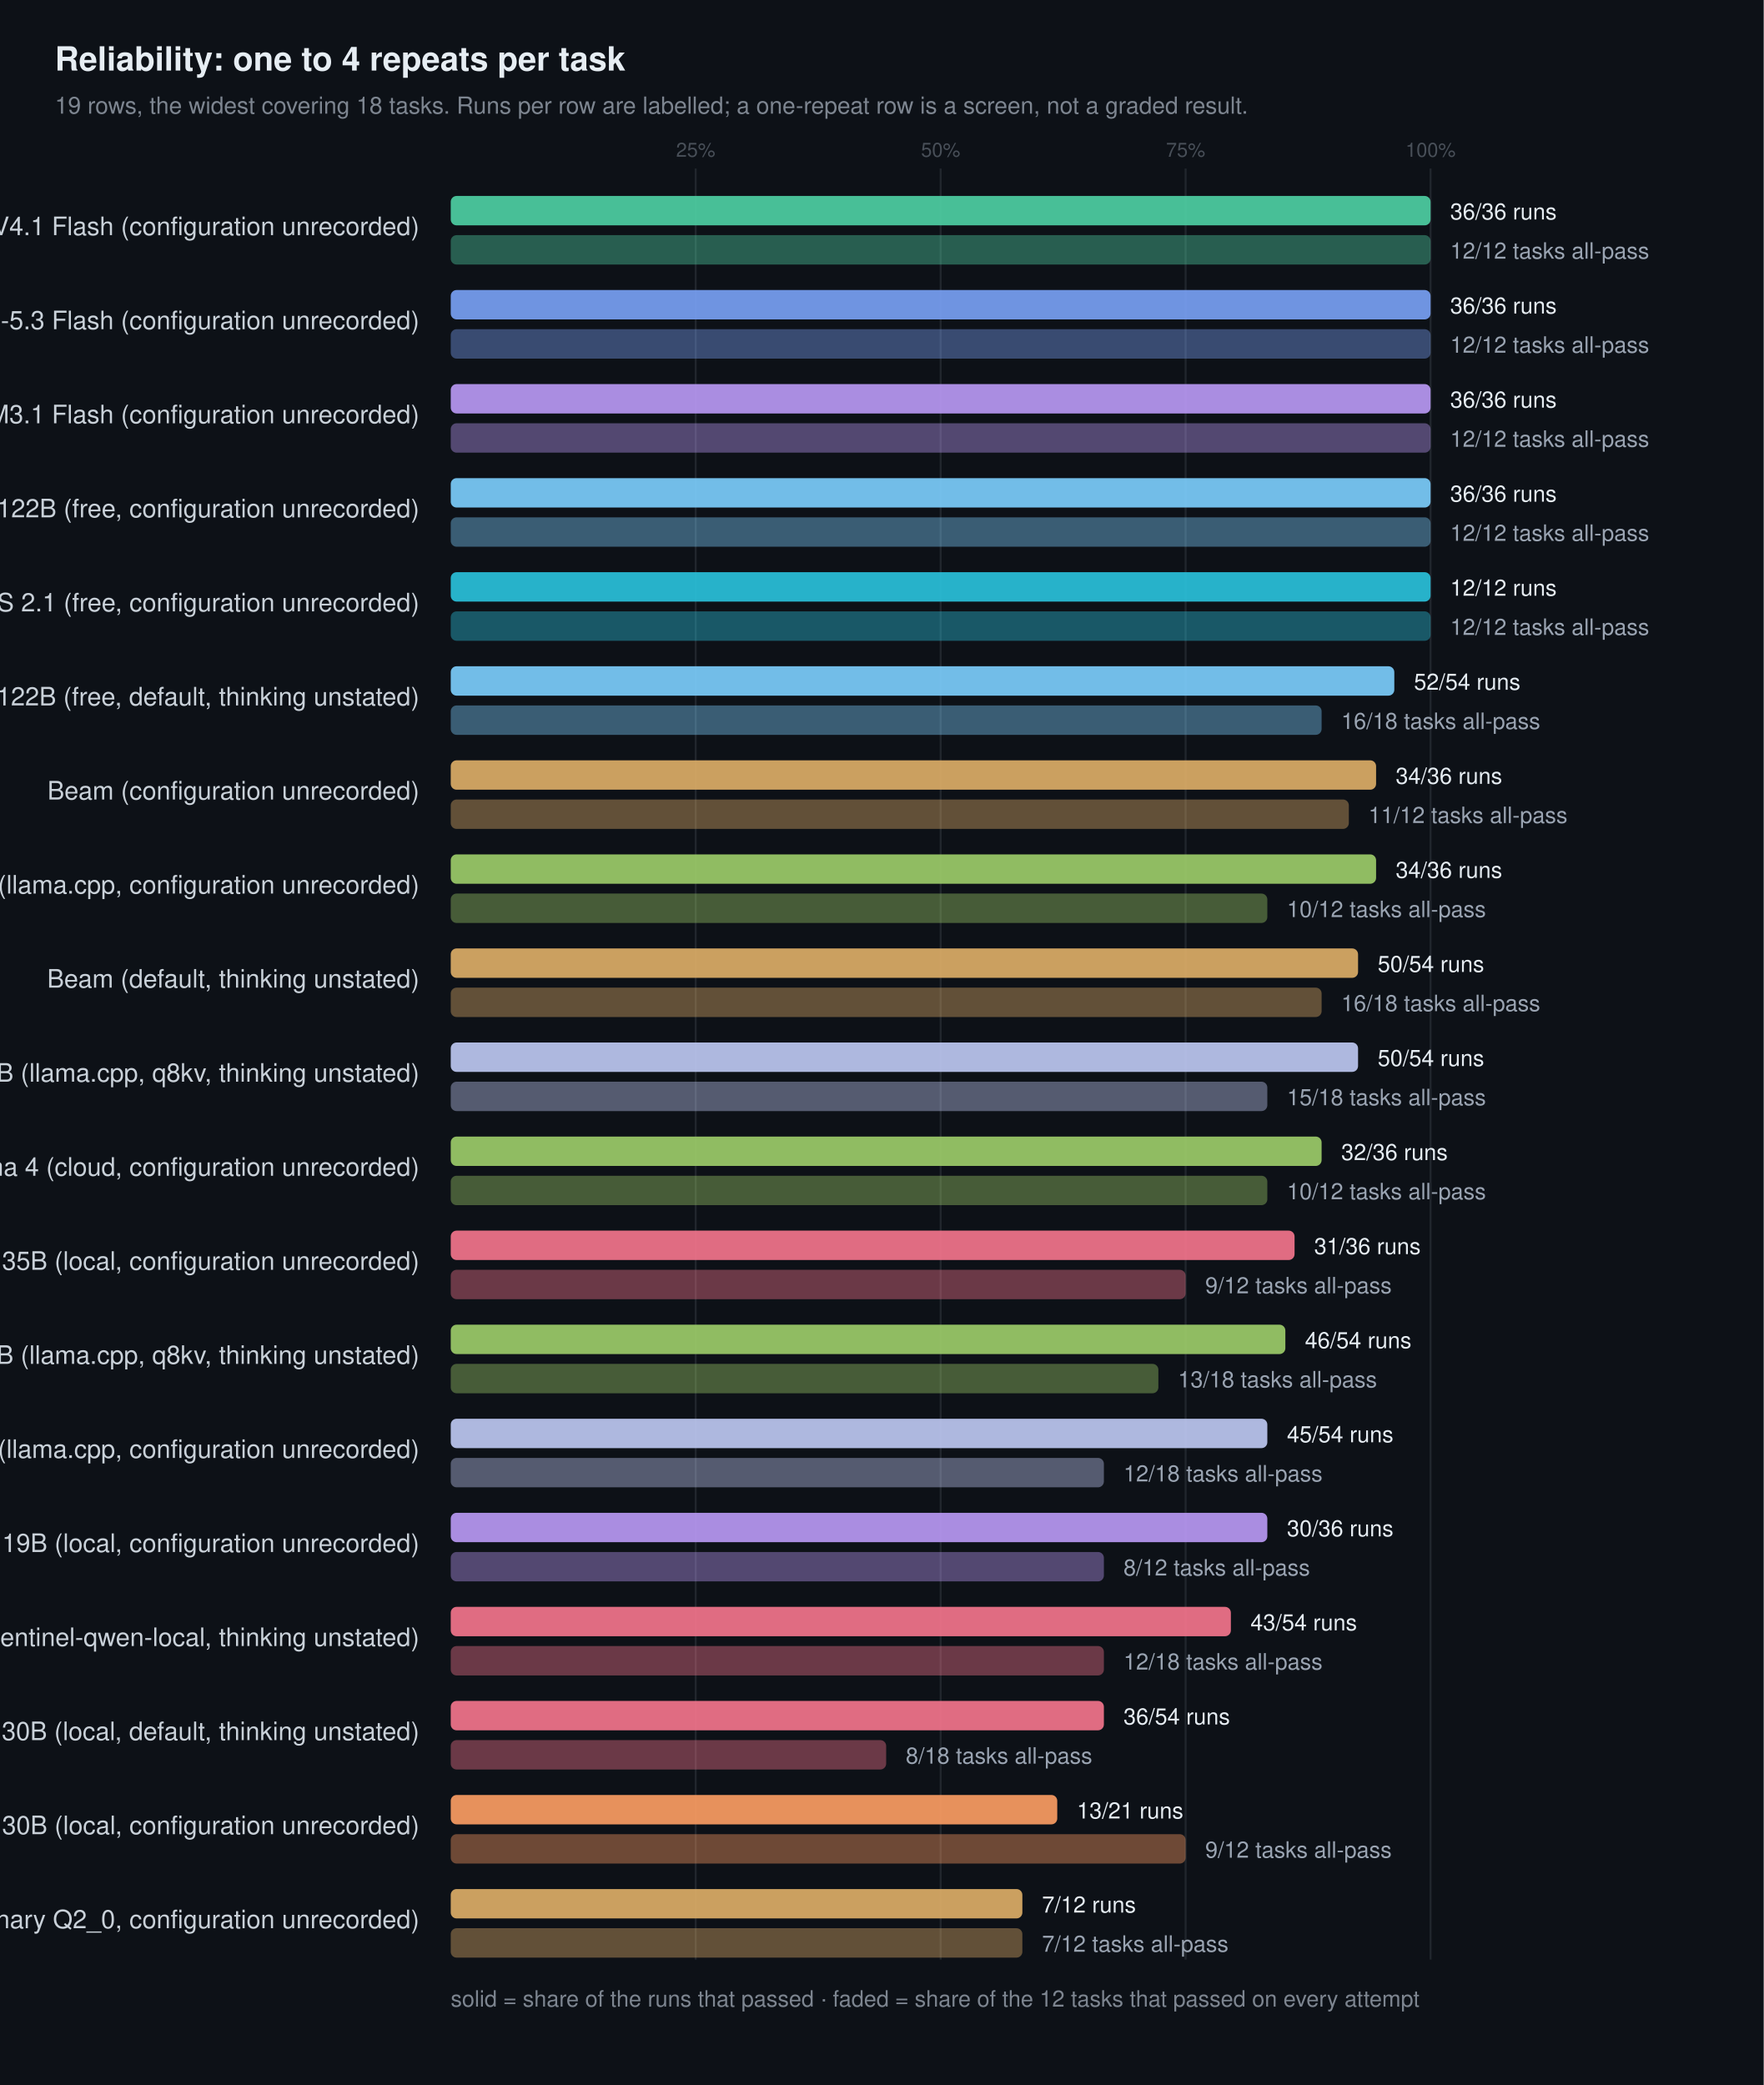
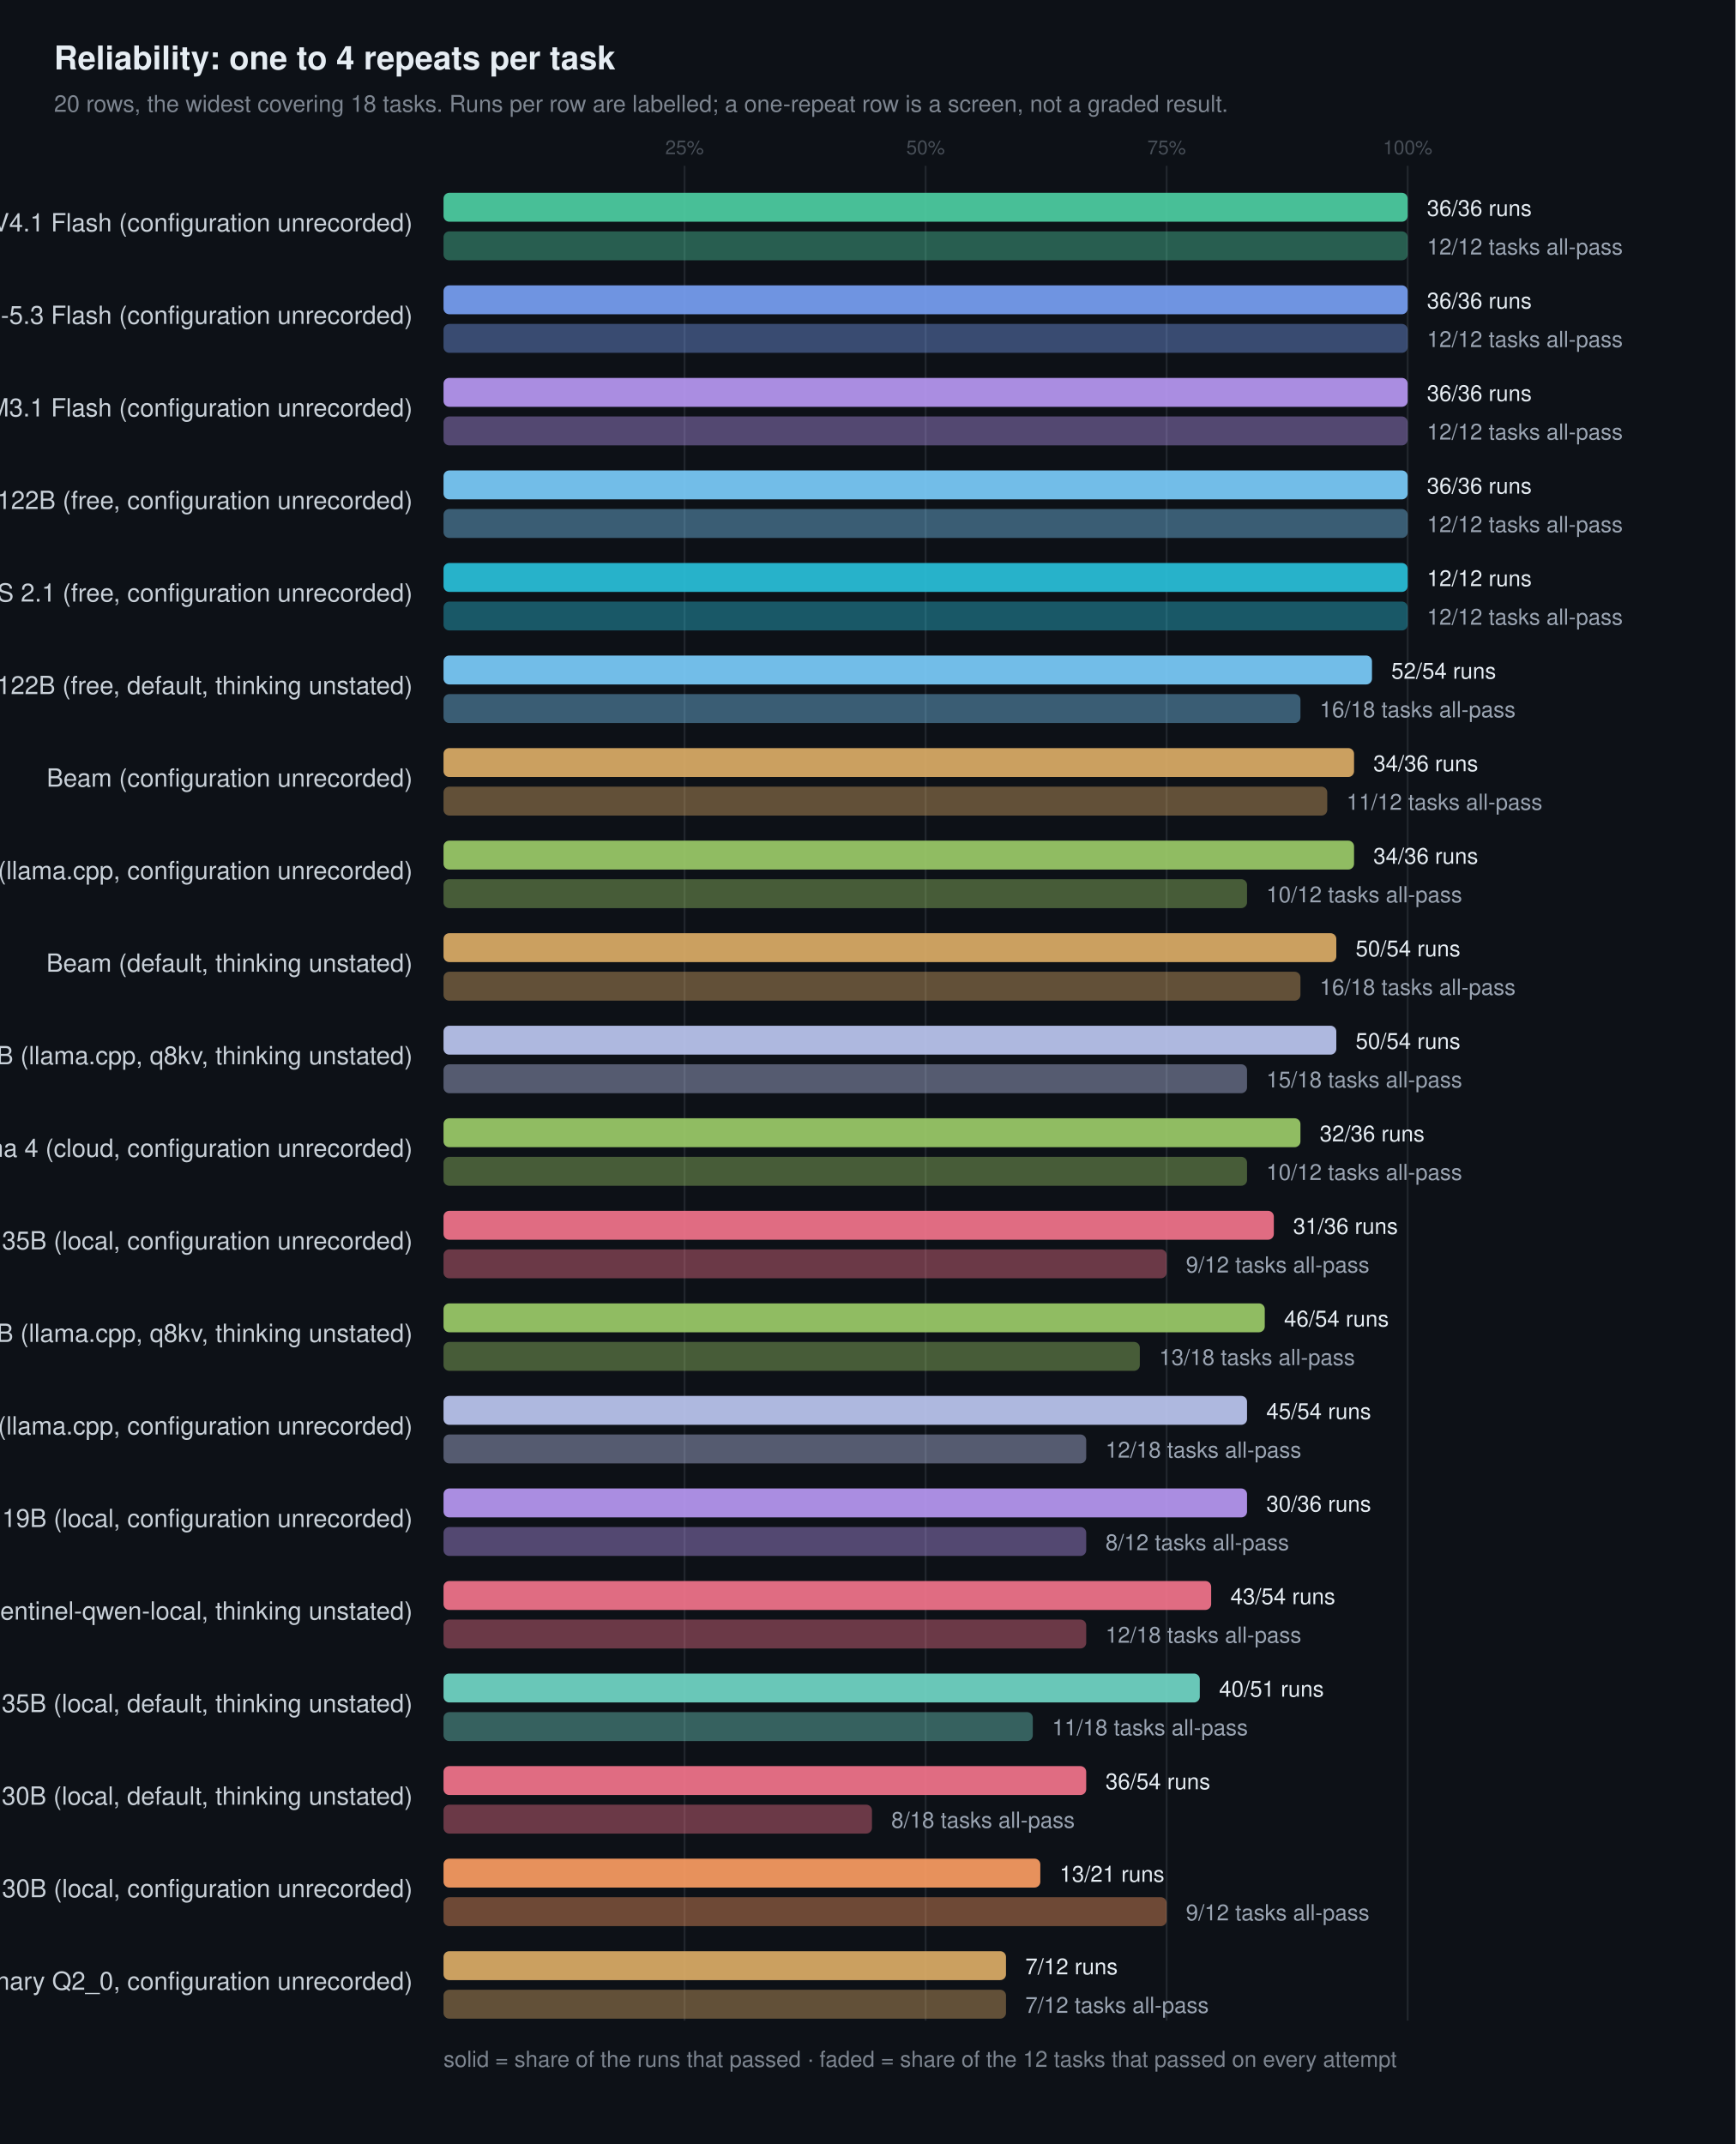
- <svg xmlns="http://www.w3.org/2000/svg" width="900" height="1064" viewBox="0 0 900 1064" font-family="ui-sans-serif, -apple-system, Segoe UI, Helvetica, Arial, sans-serif">
+ <svg xmlns="http://www.w3.org/2000/svg" width="900" height="1112" viewBox="0 0 900 1112" font-family="ui-sans-serif, -apple-system, Segoe UI, Helvetica, Arial, sans-serif">
  <rect width="100%" height="100%" fill="#0d1117" />
  <text x="28" y="36" fill="#e6edf3" font-size="17" font-weight="600">Reliability: one to 4 repeats per task</text>
-   <text x="28" y="58" fill="#7d8590" font-size="12">19 rows, the widest covering 18 tasks. Runs per row are labelled; a one-repeat row is a screen, not a graded result.</text>
-   <line x1="355.0" y1="86" x2="355.0" y2="1000" stroke="#21262d" stroke-width="1" />
+   <text x="28" y="58" fill="#7d8590" font-size="12">20 rows, the widest covering 18 tasks. Runs per row are labelled; a one-repeat row is a screen, not a graded result.</text>
+   <line x1="355.0" y1="86" x2="355.0" y2="1048" stroke="#21262d" stroke-width="1" />
  <text x="355.0" y="80" fill="#484f58" font-size="10" text-anchor="middle">25%</text>
-   <line x1="480.0" y1="86" x2="480.0" y2="1000" stroke="#21262d" stroke-width="1" />
+   <line x1="480.0" y1="86" x2="480.0" y2="1048" stroke="#21262d" stroke-width="1" />
  <text x="480.0" y="80" fill="#484f58" font-size="10" text-anchor="middle">50%</text>
-   <line x1="605.0" y1="86" x2="605.0" y2="1000" stroke="#21262d" stroke-width="1" />
+   <line x1="605.0" y1="86" x2="605.0" y2="1048" stroke="#21262d" stroke-width="1" />
  <text x="605.0" y="80" fill="#484f58" font-size="10" text-anchor="middle">75%</text>
-   <line x1="730.0" y1="86" x2="730.0" y2="1000" stroke="#21262d" stroke-width="1" />
+   <line x1="730.0" y1="86" x2="730.0" y2="1048" stroke="#21262d" stroke-width="1" />
  <text x="730.0" y="80" fill="#484f58" font-size="10" text-anchor="middle">100%</text>
  <text x="214" y="120" fill="#c9d1d9" font-size="13" text-anchor="end">DeepSeek V4.1 Flash (configuration unrecorded)</text>
  <rect x="230" y="100" width="500.0" height="15" rx="3" fill="#4fd1a5" opacity="0.9" />
  <text x="740.0" y="112" fill="#e6edf3" font-size="11.5">36/36 runs</text>
  <rect x="230" y="120" width="500.0" height="15" rx="3" fill="#4fd1a5" opacity="0.4" />
  <text x="740.0" y="132" fill="#9aa4b2" font-size="11.5">12/12 tasks all-pass</text>
  <text x="214" y="168" fill="#c9d1d9" font-size="13" text-anchor="end">GLM-5.3 Flash (configuration unrecorded)</text>
  <rect x="230" y="148" width="500.0" height="15" rx="3" fill="#7aa2f7" opacity="0.9" />
  <text x="740.0" y="160" fill="#e6edf3" font-size="11.5">36/36 runs</text>
  <rect x="230" y="168" width="500.0" height="15" rx="3" fill="#7aa2f7" opacity="0.4" />
  <text x="740.0" y="180" fill="#9aa4b2" font-size="11.5">12/12 tasks all-pass</text>
  <text x="214" y="216" fill="#c9d1d9" font-size="13" text-anchor="end">MiniMax M3.1 Flash (configuration unrecorded)</text>
  <rect x="230" y="196" width="500.0" height="15" rx="3" fill="#bb9af7" opacity="0.9" />
  <text x="740.0" y="208" fill="#e6edf3" font-size="11.5">36/36 runs</text>
  <rect x="230" y="216" width="500.0" height="15" rx="3" fill="#bb9af7" opacity="0.4" />
  <text x="740.0" y="228" fill="#9aa4b2" font-size="11.5">12/12 tasks all-pass</text>
  <text x="214" y="264" fill="#c9d1d9" font-size="13" text-anchor="end">Ornith 1.5 122B (free, configuration unrecorded)</text>
  <rect x="230" y="244" width="500.0" height="15" rx="3" fill="#7dcfff" opacity="0.9" />
  <text x="740.0" y="256" fill="#e6edf3" font-size="11.5">36/36 runs</text>
  <rect x="230" y="264" width="500.0" height="15" rx="3" fill="#7dcfff" opacity="0.4" />
  <text x="740.0" y="276" fill="#9aa4b2" font-size="11.5">12/12 tasks all-pass</text>
  <text x="214" y="312" fill="#c9d1d9" font-size="13" text-anchor="end">Laguna S 2.1 (free, configuration unrecorded)</text>
  <rect x="230" y="292" width="500.0" height="15" rx="3" fill="#2ac3de" opacity="0.9" />
  <text x="740.0" y="304" fill="#e6edf3" font-size="11.5">12/12 runs</text>
  <rect x="230" y="312" width="500.0" height="15" rx="3" fill="#2ac3de" opacity="0.4" />
  <text x="740.0" y="324" fill="#9aa4b2" font-size="11.5">12/12 tasks all-pass</text>
  <text x="214" y="360" fill="#c9d1d9" font-size="13" text-anchor="end">Ornith 1.5 122B (free, default, thinking unstated)</text>
  <rect x="230" y="340" width="481.5" height="15" rx="3" fill="#7dcfff" opacity="0.9" />
  <text x="721.5" y="352" fill="#e6edf3" font-size="11.5">52/54 runs</text>
  <rect x="230" y="360" width="444.4" height="15" rx="3" fill="#7dcfff" opacity="0.4" />
  <text x="684.4" y="372" fill="#9aa4b2" font-size="11.5">16/18 tasks all-pass</text>
  <text x="214" y="408" fill="#c9d1d9" font-size="13" text-anchor="end">Beam (configuration unrecorded)</text>
  <rect x="230" y="388" width="472.2" height="15" rx="3" fill="#e0af68" opacity="0.9" />
  <text x="712.2" y="400" fill="#e6edf3" font-size="11.5">34/36 runs</text>
  <rect x="230" y="408" width="458.3" height="15" rx="3" fill="#e0af68" opacity="0.4" />
  <text x="698.3" y="420" fill="#9aa4b2" font-size="11.5">11/12 tasks all-pass</text>
  <text x="214" y="456" fill="#c9d1d9" font-size="13" text-anchor="end">LFM3 1.7B (llama.cpp, configuration unrecorded)</text>
  <rect x="230" y="436" width="472.2" height="15" rx="3" fill="#9ece6a" opacity="0.9" />
  <text x="712.2" y="448" fill="#e6edf3" font-size="11.5">34/36 runs</text>
  <rect x="230" y="456" width="416.7" height="15" rx="3" fill="#9ece6a" opacity="0.4" />
  <text x="656.7" y="468" fill="#9aa4b2" font-size="11.5">10/12 tasks all-pass</text>
  <text x="214" y="504" fill="#c9d1d9" font-size="13" text-anchor="end">Beam (default, thinking unstated)</text>
  <rect x="230" y="484" width="463.0" height="15" rx="3" fill="#e0af68" opacity="0.9" />
  <text x="703.0" y="496" fill="#e6edf3" font-size="11.5">50/54 runs</text>
  <rect x="230" y="504" width="444.4" height="15" rx="3" fill="#e0af68" opacity="0.4" />
  <text x="684.4" y="516" fill="#9aa4b2" font-size="11.5">16/18 tasks all-pass</text>
  <text x="214" y="552" fill="#c9d1d9" font-size="13" text-anchor="end">Ornith 1.5 9B (llama.cpp, q8kv, thinking unstated)</text>
  <rect x="230" y="532" width="463.0" height="15" rx="3" fill="#c0caf5" opacity="0.9" />
  <text x="703.0" y="544" fill="#e6edf3" font-size="11.5">50/54 runs</text>
  <rect x="230" y="552" width="416.7" height="15" rx="3" fill="#c0caf5" opacity="0.4" />
  <text x="656.7" y="564" fill="#9aa4b2" font-size="11.5">15/18 tasks all-pass</text>
  <text x="214" y="600" fill="#c9d1d9" font-size="13" text-anchor="end">Gemma 4 (cloud, configuration unrecorded)</text>
  <rect x="230" y="580" width="444.4" height="15" rx="3" fill="#9ece6a" opacity="0.9" />
  <text x="684.4" y="592" fill="#e6edf3" font-size="11.5">32/36 runs</text>
  <rect x="230" y="600" width="416.7" height="15" rx="3" fill="#9ece6a" opacity="0.4" />
  <text x="656.7" y="612" fill="#9aa4b2" font-size="11.5">10/12 tasks all-pass</text>
  <text x="214" y="648" fill="#c9d1d9" font-size="13" text-anchor="end">Qwen3.6 35B (local, configuration unrecorded)</text>
  <rect x="230" y="628" width="430.6" height="15" rx="3" fill="#f7768e" opacity="0.9" />
  <text x="670.6" y="640" fill="#e6edf3" font-size="11.5">31/36 runs</text>
  <rect x="230" y="648" width="375.0" height="15" rx="3" fill="#f7768e" opacity="0.4" />
  <text x="615.0" y="660" fill="#9aa4b2" font-size="11.5">9/12 tasks all-pass</text>
  <text x="214" y="696" fill="#c9d1d9" font-size="13" text-anchor="end">LFM3 1.7B (llama.cpp, q8kv, thinking unstated)</text>
  <rect x="230" y="676" width="425.9" height="15" rx="3" fill="#9ece6a" opacity="0.9" />
  <text x="665.9" y="688" fill="#e6edf3" font-size="11.5">46/54 runs</text>
  <rect x="230" y="696" width="361.1" height="15" rx="3" fill="#9ece6a" opacity="0.4" />
  <text x="601.1" y="708" fill="#9aa4b2" font-size="11.5">13/18 tasks all-pass</text>
  <text x="214" y="744" fill="#c9d1d9" font-size="13" text-anchor="end">Ornith 1.5 9B (llama.cpp, configuration unrecorded)</text>
  <rect x="230" y="724" width="416.7" height="15" rx="3" fill="#c0caf5" opacity="0.9" />
  <text x="656.7" y="736" fill="#e6edf3" font-size="11.5">45/54 runs</text>
  <rect x="230" y="744" width="333.3" height="15" rx="3" fill="#c0caf5" opacity="0.4" />
  <text x="573.3" y="756" fill="#9aa4b2" font-size="11.5">12/18 tasks all-pass</text>
  <text x="214" y="792" fill="#c9d1d9" font-size="13" text-anchor="end">Groot 19B (local, configuration unrecorded)</text>
  <rect x="230" y="772" width="416.7" height="15" rx="3" fill="#bb9af7" opacity="0.9" />
  <text x="656.7" y="784" fill="#e6edf3" font-size="11.5">30/36 runs</text>
  <rect x="230" y="792" width="333.3" height="15" rx="3" fill="#bb9af7" opacity="0.4" />
  <text x="573.3" y="804" fill="#9aa4b2" font-size="11.5">8/12 tasks all-pass</text>
  <text x="214" y="840" fill="#c9d1d9" font-size="13" text-anchor="end">Qwen3.6 35B (local, sentinel-qwen-local, thinking unstated)</text>
  <rect x="230" y="820" width="398.1" height="15" rx="3" fill="#f7768e" opacity="0.9" />
  <text x="638.1" y="832" fill="#e6edf3" font-size="11.5">43/54 runs</text>
  <rect x="230" y="840" width="333.3" height="15" rx="3" fill="#f7768e" opacity="0.4" />
  <text x="573.3" y="852" fill="#9aa4b2" font-size="11.5">12/18 tasks all-pass</text>
-   <text x="214" y="888" fill="#c9d1d9" font-size="13" text-anchor="end">GLM-4.7-Flash 30B (local, default, thinking unstated)</text>
-   <rect x="230" y="868" width="333.3" height="15" rx="3" fill="#f7768e" opacity="0.9" />
-   <text x="573.3" y="880" fill="#e6edf3" font-size="11.5">36/54 runs</text>
-   <rect x="230" y="888" width="222.2" height="15" rx="3" fill="#f7768e" opacity="0.4" />
-   <text x="462.2" y="900" fill="#9aa4b2" font-size="11.5">8/18 tasks all-pass</text>
-   <text x="214" y="936" fill="#c9d1d9" font-size="13" text-anchor="end">Nemotron 3.5 Lightning 30B (local, configuration unrecorded)</text>
-   <rect x="230" y="916" width="309.5" height="15" rx="3" fill="#ff9e64" opacity="0.9" />
-   <text x="549.5" y="928" fill="#e6edf3" font-size="11.5">13/21 runs</text>
-   <rect x="230" y="936" width="375.0" height="15" rx="3" fill="#ff9e64" opacity="0.4" />
-   <text x="615.0" y="948" fill="#9aa4b2" font-size="11.5">9/12 tasks all-pass</text>
-   <text x="214" y="984" fill="#c9d1d9" font-size="13" text-anchor="end">Bonsai 2 9B (ternary Q2_0, configuration unrecorded)</text>
-   <rect x="230" y="964" width="291.7" height="15" rx="3" fill="#e0af68" opacity="0.9" />
-   <text x="531.7" y="976" fill="#e6edf3" font-size="11.5">7/12 runs</text>
-   <rect x="230" y="984" width="291.7" height="15" rx="3" fill="#e0af68" opacity="0.4" />
-   <text x="531.7" y="996" fill="#9aa4b2" font-size="11.5">7/12 tasks all-pass</text>
-   <text x="230" y="1024" fill="#7d8590" font-size="11.5">solid = share of the runs that passed   ·   faded = share of the 12 tasks that passed on every attempt</text>
+   <text x="214" y="888" fill="#c9d1d9" font-size="13" text-anchor="end">Logics-SWE Qwen3.6 35B (local, default, thinking unstated)</text>
+   <rect x="230" y="868" width="392.2" height="15" rx="3" fill="#73daca" opacity="0.9" />
+   <text x="632.2" y="880" fill="#e6edf3" font-size="11.5">40/51 runs</text>
+   <rect x="230" y="888" width="305.6" height="15" rx="3" fill="#73daca" opacity="0.4" />
+   <text x="545.6" y="900" fill="#9aa4b2" font-size="11.5">11/18 tasks all-pass</text>
+   <text x="214" y="936" fill="#c9d1d9" font-size="13" text-anchor="end">GLM-4.7-Flash 30B (local, default, thinking unstated)</text>
+   <rect x="230" y="916" width="333.3" height="15" rx="3" fill="#f7768e" opacity="0.9" />
+   <text x="573.3" y="928" fill="#e6edf3" font-size="11.5">36/54 runs</text>
+   <rect x="230" y="936" width="222.2" height="15" rx="3" fill="#f7768e" opacity="0.4" />
+   <text x="462.2" y="948" fill="#9aa4b2" font-size="11.5">8/18 tasks all-pass</text>
+   <text x="214" y="984" fill="#c9d1d9" font-size="13" text-anchor="end">Nemotron 3.5 Lightning 30B (local, configuration unrecorded)</text>
+   <rect x="230" y="964" width="309.5" height="15" rx="3" fill="#ff9e64" opacity="0.9" />
+   <text x="549.5" y="976" fill="#e6edf3" font-size="11.5">13/21 runs</text>
+   <rect x="230" y="984" width="375.0" height="15" rx="3" fill="#ff9e64" opacity="0.4" />
+   <text x="615.0" y="996" fill="#9aa4b2" font-size="11.5">9/12 tasks all-pass</text>
+   <text x="214" y="1032" fill="#c9d1d9" font-size="13" text-anchor="end">Bonsai 2 9B (ternary Q2_0, configuration unrecorded)</text>
+   <rect x="230" y="1012" width="291.7" height="15" rx="3" fill="#e0af68" opacity="0.9" />
+   <text x="531.7" y="1024" fill="#e6edf3" font-size="11.5">7/12 runs</text>
+   <rect x="230" y="1032" width="291.7" height="15" rx="3" fill="#e0af68" opacity="0.4" />
+   <text x="531.7" y="1044" fill="#9aa4b2" font-size="11.5">7/12 tasks all-pass</text>
+   <text x="230" y="1072" fill="#7d8590" font-size="11.5">solid = share of the runs that passed   ·   faded = share of the 12 tasks that passed on every attempt</text>
</svg>
